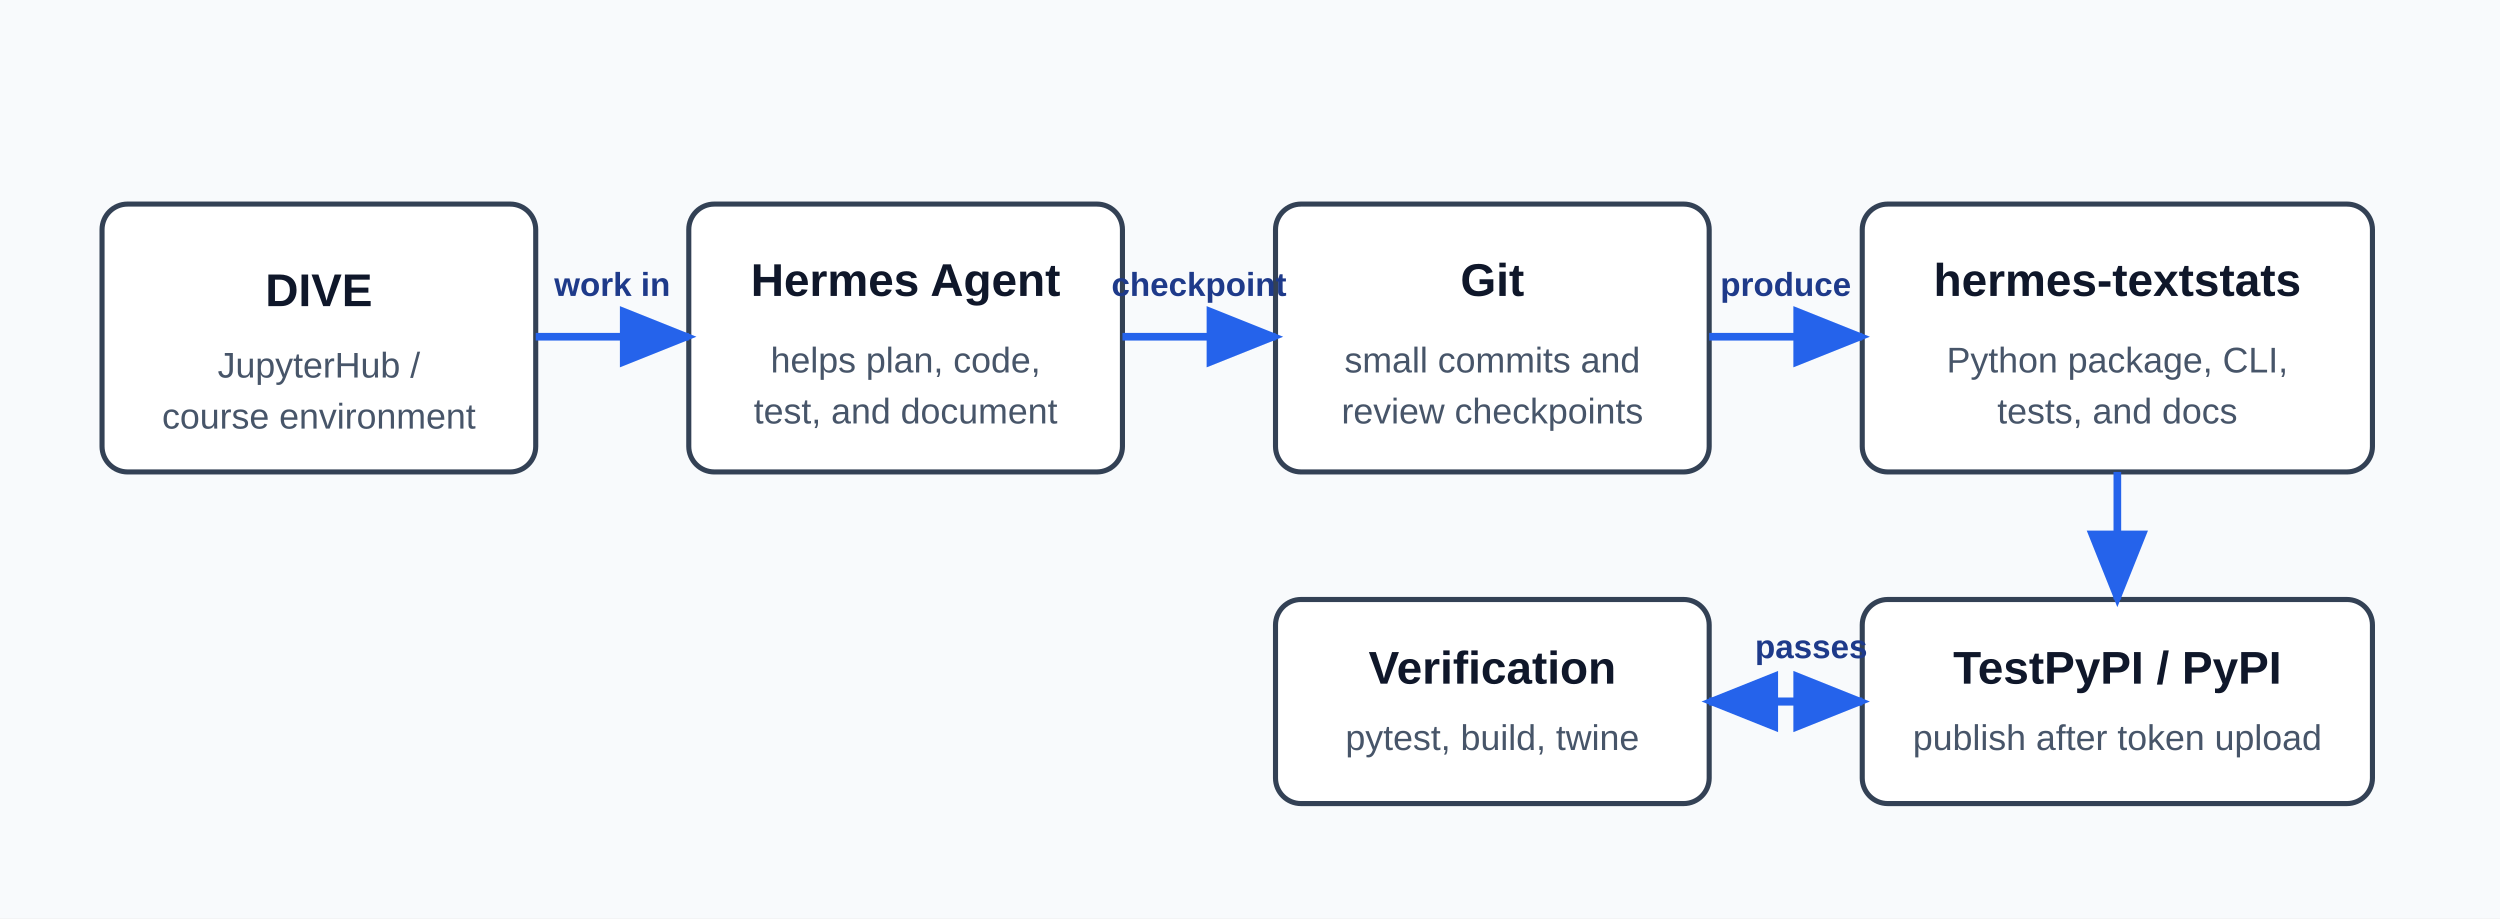
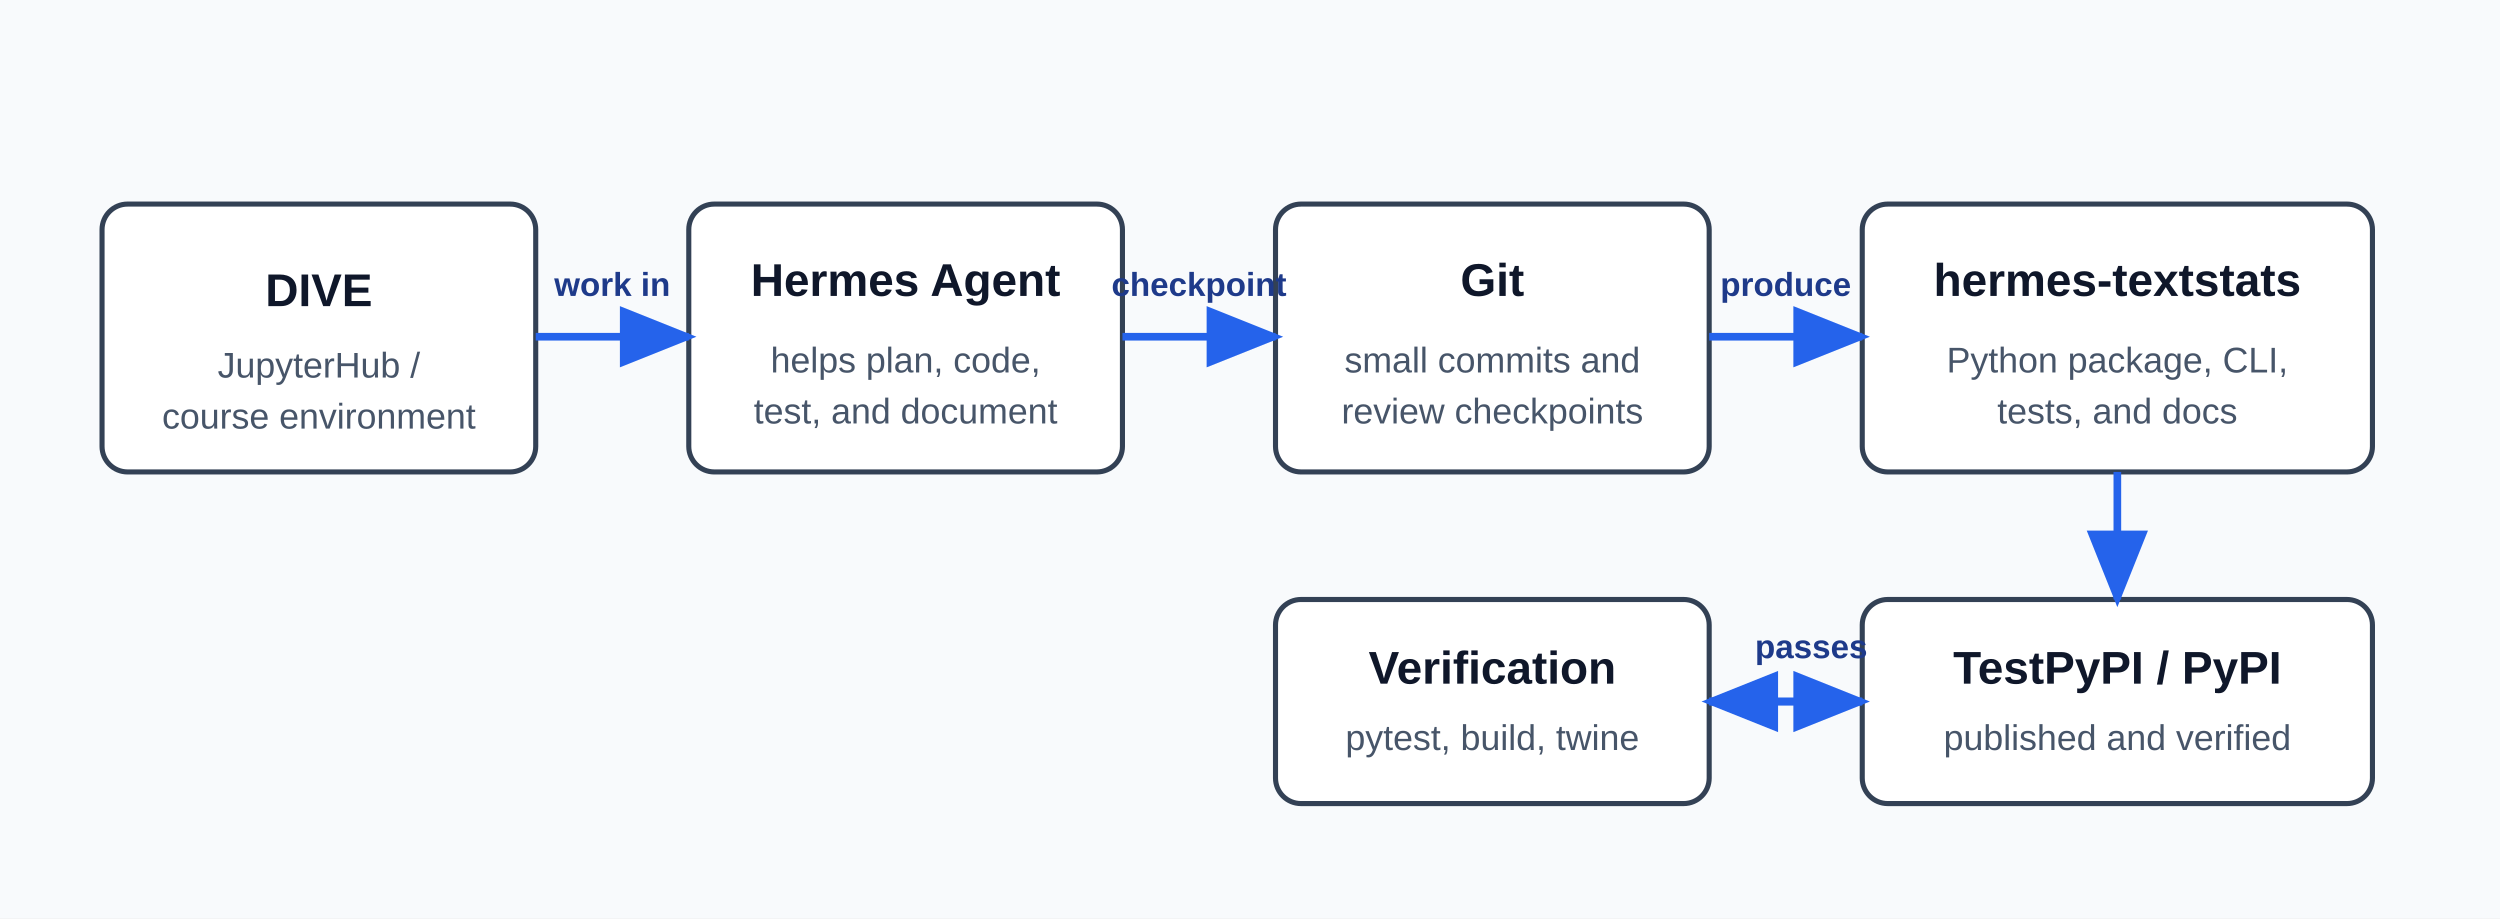
<svg xmlns="http://www.w3.org/2000/svg" width="980" height="360" viewBox="0 0 980 360" role="img" aria-labelledby="title desc">
  <defs>
    <style>
      .bg { fill: #f8fafc; }
      .box { fill: #ffffff; stroke: #334155; stroke-width: 2; rx: 10; }
      .main { fill: #0f172a; font: 700 18px Arial, sans-serif; }
      .sub { fill: #475569; font: 14px Arial, sans-serif; }
      .arrow { stroke: #2563eb; stroke-width: 3; fill: none; marker-end: url(#arrowhead); }
      .label { fill: #1e3a8a; font: 700 13px Arial, sans-serif; }
    </style>
    <marker id="arrowhead" markerWidth="10" markerHeight="8" refX="9" refY="4" orient="auto">
      <path d="M0,0 L10,4 L0,8 z" fill="#2563eb" />
    </marker>
  </defs>
  <rect class="bg" x="0" y="0" width="980" height="360" />
  <rect class="box" x="40" y="80" width="170" height="105" />
  <text class="main" x="125" y="120" text-anchor="middle">DIVE</text>
  <text class="sub" x="125" y="148" text-anchor="middle">JupyterHub /</text>
  <text class="sub" x="125" y="168" text-anchor="middle">course environment</text>
  <rect class="box" x="270" y="80" width="170" height="105" />
  <text class="main" x="355" y="116" text-anchor="middle">Hermes Agent</text>
  <text class="sub" x="355" y="146" text-anchor="middle">helps plan, code,</text>
  <text class="sub" x="355" y="166" text-anchor="middle">test, and document</text>
  <rect class="box" x="500" y="80" width="170" height="105" />
  <text class="main" x="585" y="116" text-anchor="middle">Git</text>
  <text class="sub" x="585" y="146" text-anchor="middle">small commits and</text>
  <text class="sub" x="585" y="166" text-anchor="middle">review checkpoints</text>
  <rect class="box" x="730" y="80" width="200" height="105" />
  <text class="main" x="830" y="116" text-anchor="middle">hermes-textstats</text>
  <text class="sub" x="830" y="146" text-anchor="middle">Python package, CLI,</text>
  <text class="sub" x="830" y="166" text-anchor="middle">tests, and docs</text>
  <rect class="box" x="500" y="235" width="170" height="80" />
  <text class="main" x="585" y="268" text-anchor="middle">Verification</text>
  <text class="sub" x="585" y="294" text-anchor="middle">pytest, build, twine</text>
  <rect class="box" x="730" y="235" width="200" height="80" />
  <text class="main" x="830" y="268" text-anchor="middle">TestPyPI / PyPI</text>
-   <text class="sub" x="830" y="294" text-anchor="middle">publish after token upload</text>
+   <text class="sub" x="830" y="294" text-anchor="middle">published and verified</text>
  <path class="arrow" d="M210 132 L270 132" />
  <path class="arrow" d="M440 132 L500 132" />
  <path class="arrow" d="M670 132 L730 132" />
  <path class="arrow" d="M830 185 L830 235" />
  <path class="arrow" d="M730 275 L670 275" />
  <path class="arrow" d="M670 275 L730 275" />
  <text class="label" x="240" y="116" text-anchor="middle">work in</text>
  <text class="label" x="470" y="116" text-anchor="middle">checkpoint</text>
  <text class="label" x="700" y="116" text-anchor="middle">produce</text>
  <text class="label" x="710" y="258" text-anchor="middle">passes</text>
</svg>
